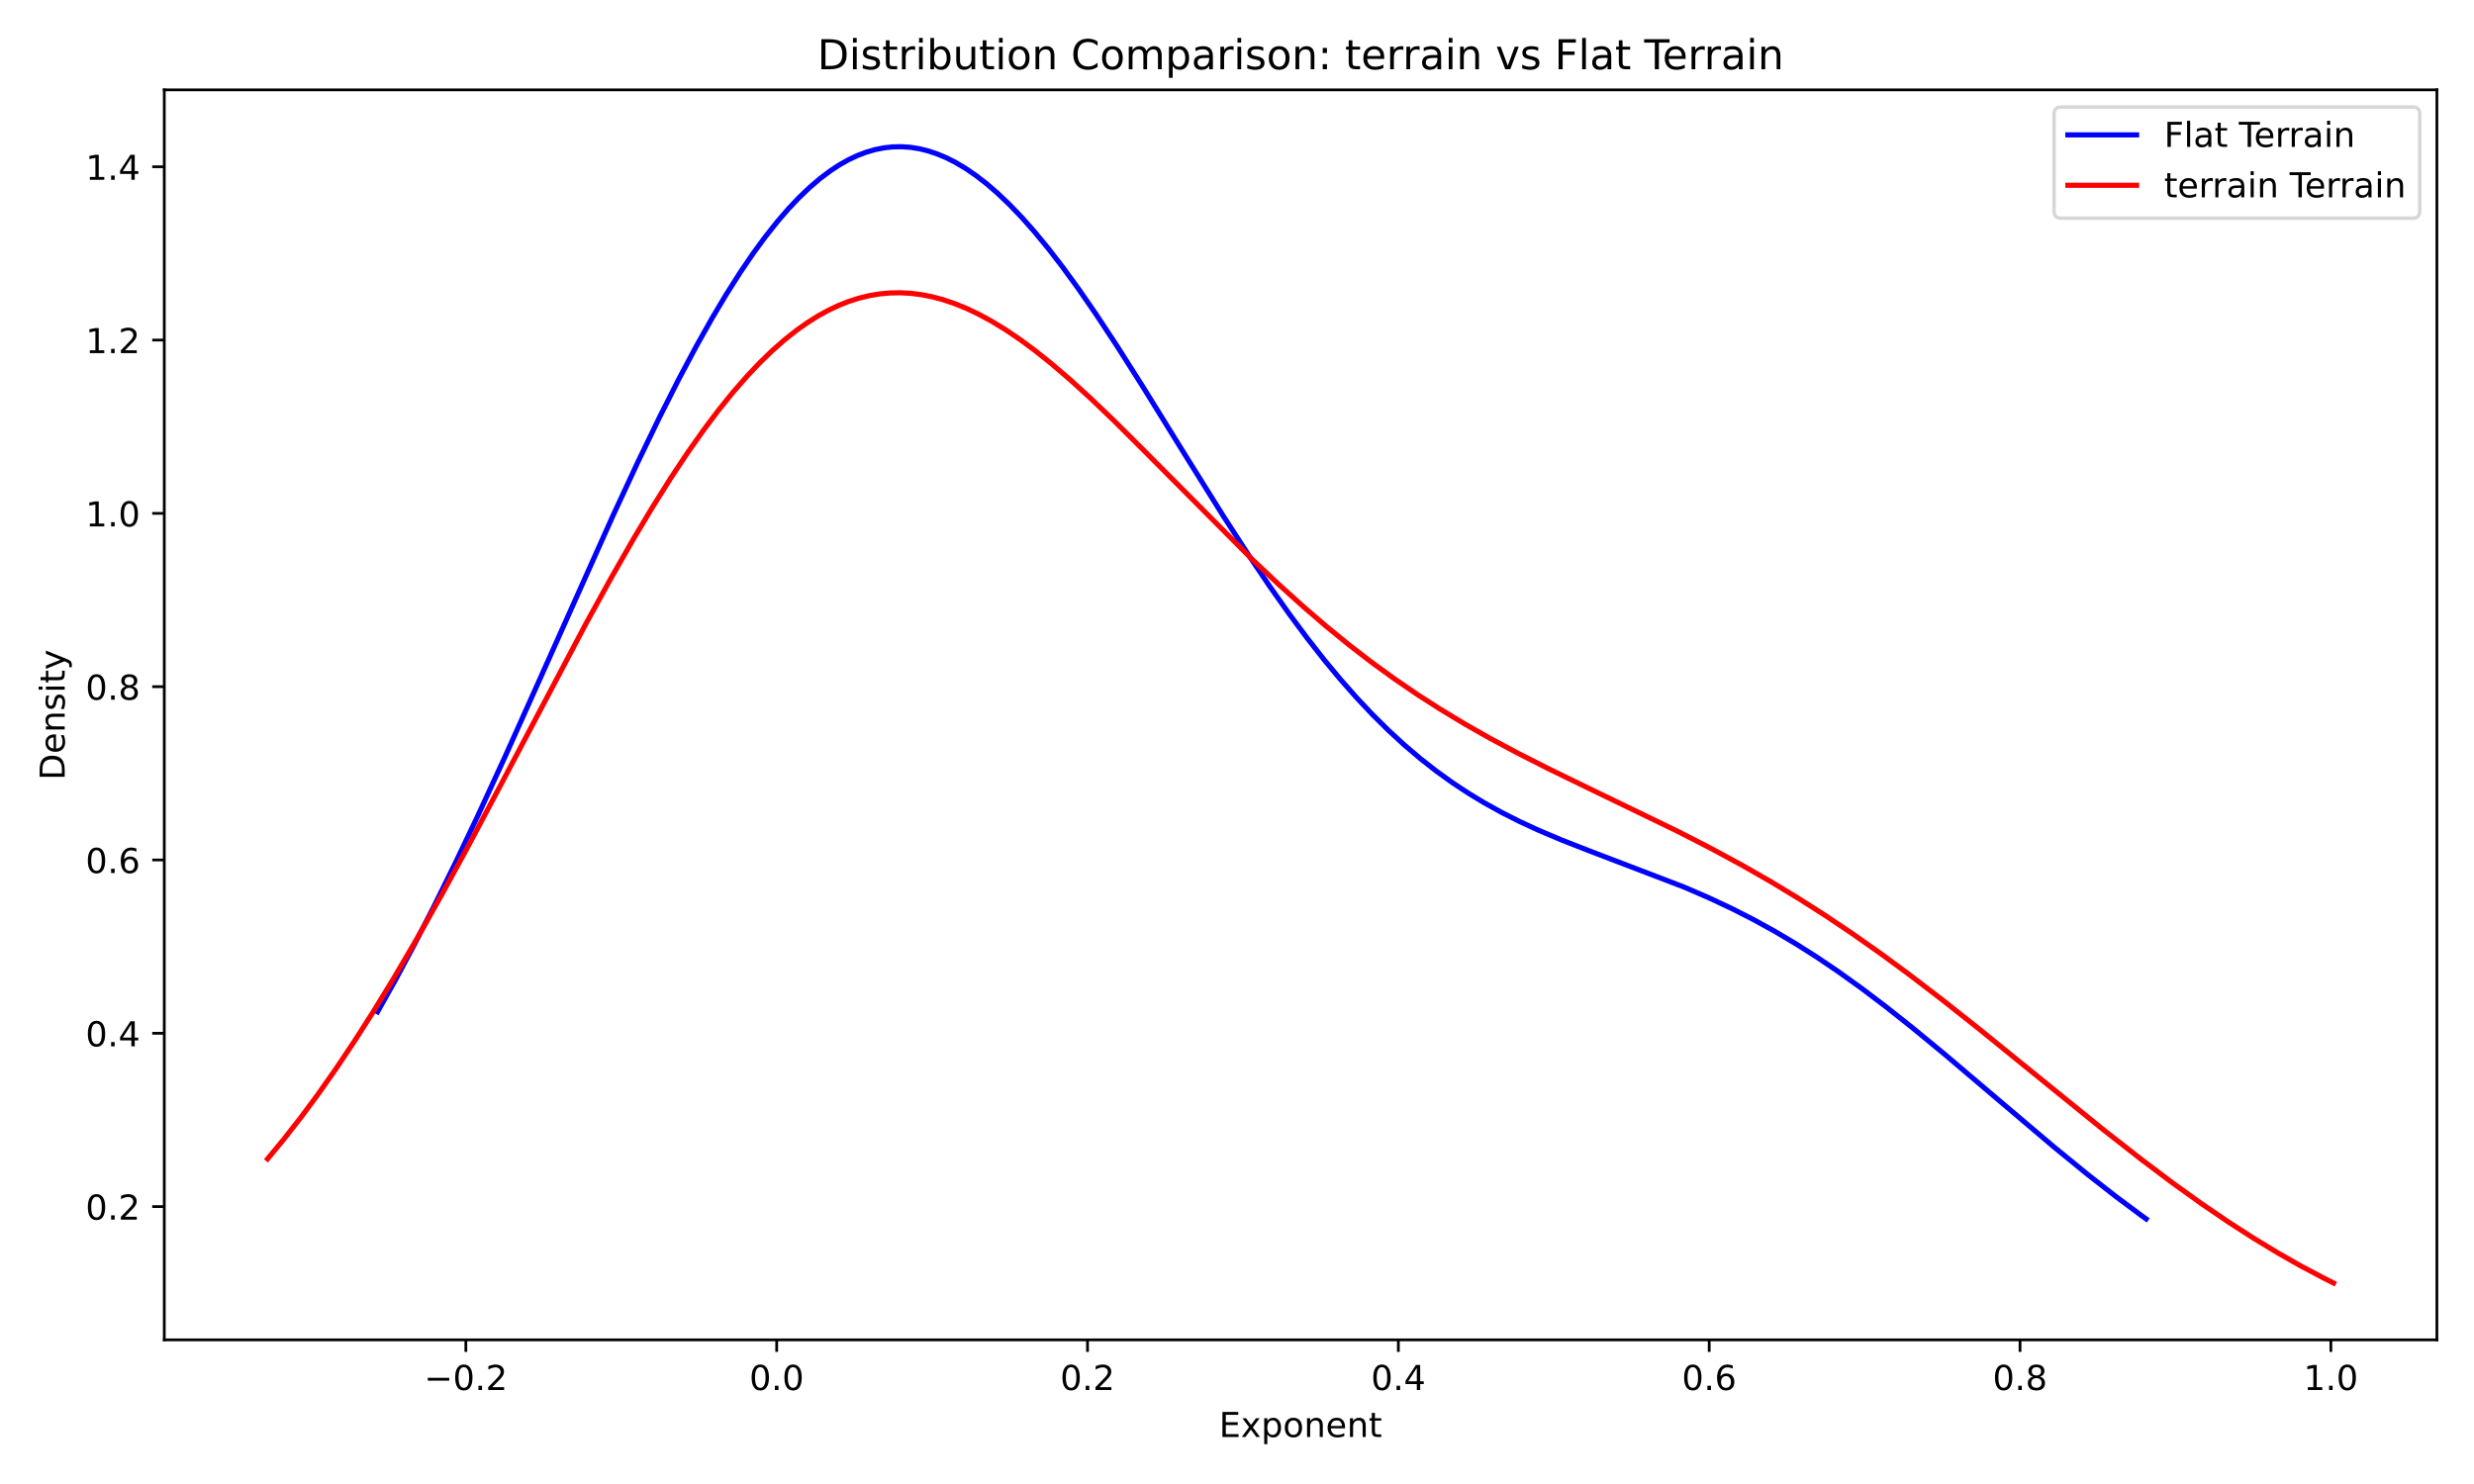
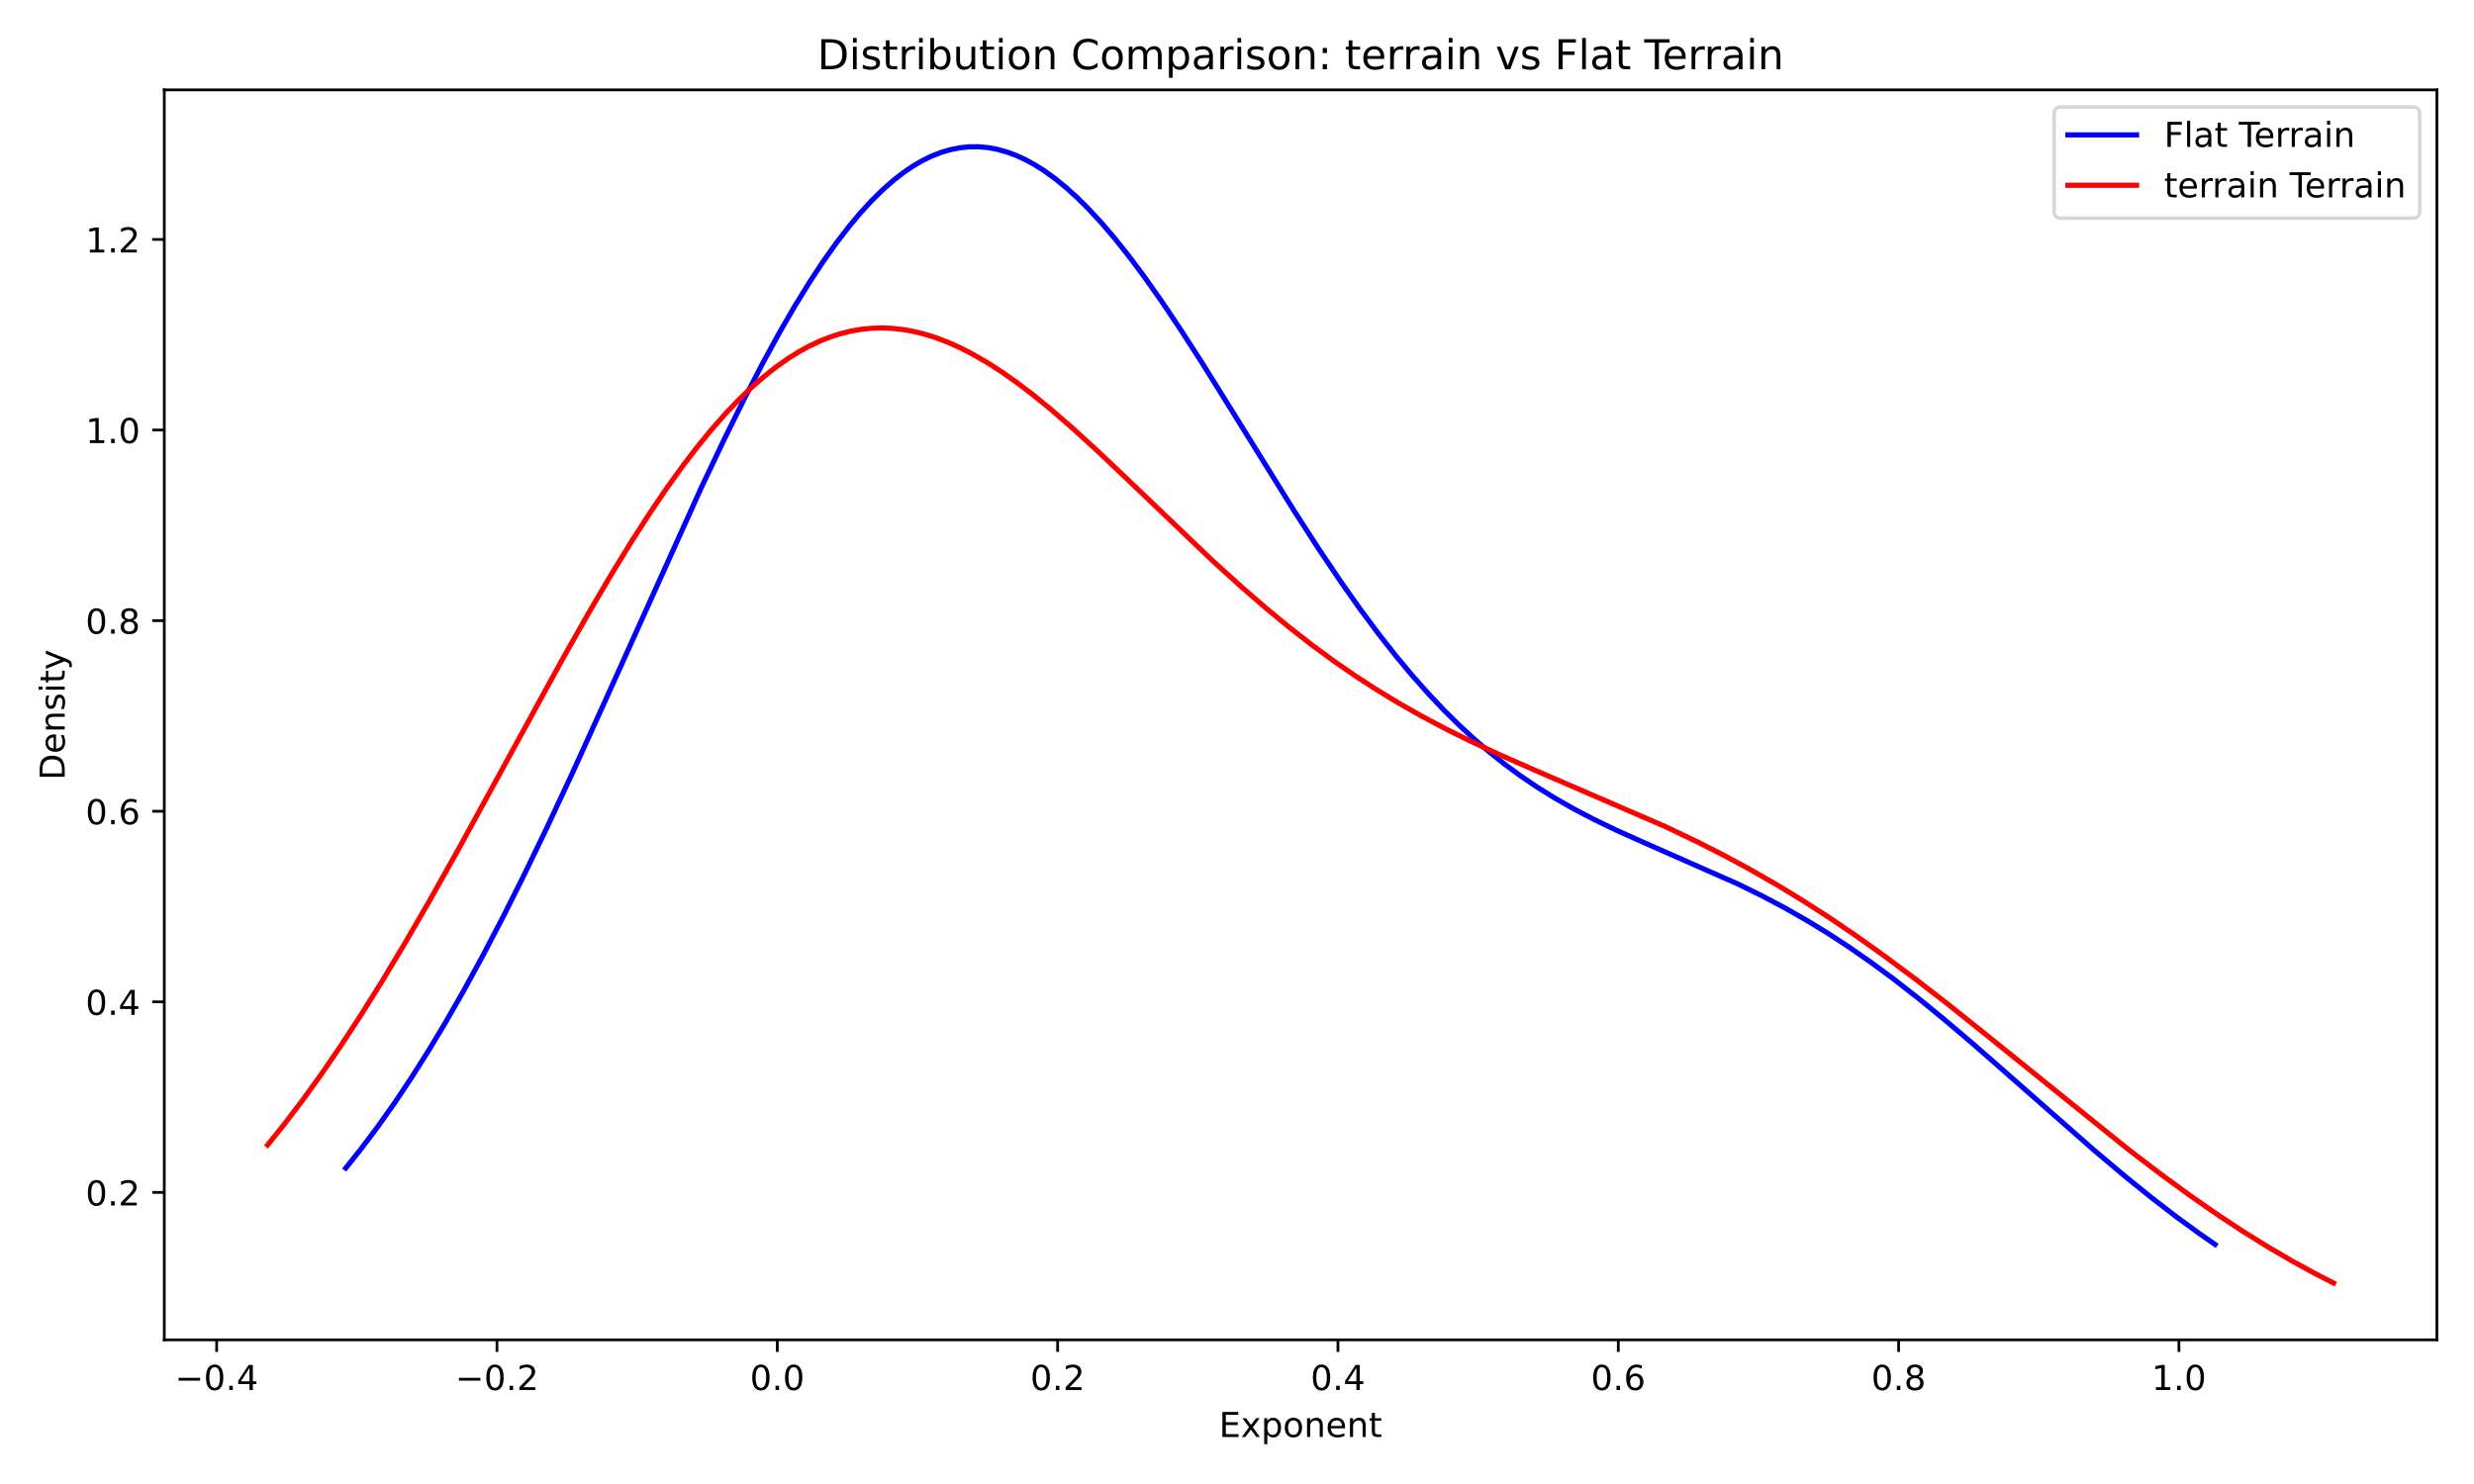
<svg xmlns="http://www.w3.org/2000/svg" xmlns:xlink="http://www.w3.org/1999/xlink" width="720pt" height="432pt" viewBox="0 0 720 432" version="1.1">
  <defs>
    <style type="text/css">*{stroke-linejoin: round; stroke-linecap: butt}</style>
  </defs>
  <g id="figure_1">
    <g id="patch_1">
      <path d="M 0 432  L 720 432  L 720 0  L 0 0  z " style="fill: #ffffff" />
    </g>
    <g id="axes_1">
      <g id="patch_2">
        <path d="M 47.81 390.04  L 709.2 390.04  L 709.2 26.16  L 47.81 26.16  z " style="fill: #ffffff" />
      </g>
      <g id="matplotlib.axis_1">
        <g id="xtick_1">
          <g id="line2d_1">
            <defs>
-               <path id="m64513b0ec5" d="M 0 0  L 0 3.5  " style="stroke: #000000; stroke-width: 0.8" />
+               <path id="m0083221ec8" d="M 0 0  L 0 3.5  " style="stroke: #000000; stroke-width: 0.8" />
            </defs>
            <g>
-               <use xlink:href="#m64513b0ec5" x="135.574" y="390.04" style="stroke: #000000; stroke-width: 0.8" />
+               <use xlink:href="#m0083221ec8" x="63.052" y="390.04" style="stroke: #000000; stroke-width: 0.8" />
            </g>
          </g>
          <g id="text_1">
-             <g transform="translate(123.4325 404.6384) scale(0.1 -0.1)">
+             <g transform="translate(50.91066 404.6384) scale(0.1 -0.1)">
              <defs>
                <path id="DejaVuSans-2212" d="M 678 2272  L 4684 2272  L 4684 1741  L 678 1741  L 678 2272  z " transform="scale(0.015625)" />
                <path id="DejaVuSans-30" d="M 2034 4250  Q 1547 4250 1301 3770  Q 1056 3291 1056 2328  Q 1056 1369 1301 889  Q 1547 409 2034 409  Q 2525 409 2770 889  Q 3016 1369 3016 2328  Q 3016 3291 2770 3770  Q 2525 4250 2034 4250  z M 2034 4750  Q 2819 4750 3233 4129  Q 3647 3509 3647 2328  Q 3647 1150 3233 529  Q 2819 -91 2034 -91  Q 1250 -91 836 529  Q 422 1150 422 2328  Q 422 3509 836 4129  Q 1250 4750 2034 4750  z " transform="scale(0.015625)" />
                <path id="DejaVuSans-2e" d="M 684 794  L 1344 794  L 1344 0  L 684 0  L 684 794  z " transform="scale(0.015625)" />
+                 <path id="DejaVuSans-34" d="M 2419 4116  L 825 1625  L 2419 1625  L 2419 4116  z M 2253 4666  L 3047 4666  L 3047 1625  L 3713 1625  L 3713 1100  L 3047 1100  L 3047 0  L 2419 0  L 2419 1100  L 313 1100  L 313 1709  L 2253 4666  z " transform="scale(0.015625)" />
+               </defs>
+               <use xlink:href="#DejaVuSans-2212" />
+               <use xlink:href="#DejaVuSans-30" x="83.789" />
+               <use xlink:href="#DejaVuSans-2e" x="147.412" />
+               <use xlink:href="#DejaVuSans-34" x="179.199" />
+             </g>
+           </g>
+         </g>
+         <g id="xtick_2">
+           <g id="line2d_2">
+             <g>
+               <use xlink:href="#m0083221ec8" x="144.634" y="390.04" style="stroke: #000000; stroke-width: 0.8" />
+             </g>
+           </g>
+           <g id="text_2">
+             <g transform="translate(132.4929 404.6384) scale(0.1 -0.1)">
+               <defs>
                <path id="DejaVuSans-32" d="M 1228 531  L 3431 531  L 3431 0  L 469 0  L 469 531  Q 828 903 1448 1529  Q 2069 2156 2228 2338  Q 2531 2678 2651 2914  Q 2772 3150 2772 3378  Q 2772 3750 2511 3984  Q 2250 4219 1831 4219  Q 1534 4219 1204 4116  Q 875 4013 500 3803  L 500 4441  Q 881 4594 1212 4672  Q 1544 4750 1819 4750  Q 2544 4750 2975 4387  Q 3406 4025 3406 3419  Q 3406 3131 3298 2873  Q 3191 2616 2906 2266  Q 2828 2175 2409 1742  Q 1991 1309 1228 531  z " transform="scale(0.015625)" />
              </defs>
              <use xlink:href="#DejaVuSans-2212" />
              <use xlink:href="#DejaVuSans-30" x="83.789" />
              <use xlink:href="#DejaVuSans-2e" x="147.412" />
              <use xlink:href="#DejaVuSans-32" x="179.199" />
            </g>
          </g>
        </g>
-         <g id="xtick_2">
-           <g id="line2d_2">
-             <g>
-               <use xlink:href="#m64513b0ec5" x="226.036" y="390.04" style="stroke: #000000; stroke-width: 0.8" />
-             </g>
-           </g>
-           <g id="text_2">
-             <g transform="translate(218.0845 404.6384) scale(0.1 -0.1)">
-               <use xlink:href="#DejaVuSans-30" />
-               <use xlink:href="#DejaVuSans-2e" x="63.623" />
-               <use xlink:href="#DejaVuSans-30" x="95.41" />
-             </g>
-           </g>
-         </g>
        <g id="xtick_3">
          <g id="line2d_3">
            <g>
-               <use xlink:href="#m64513b0ec5" x="316.498" y="390.04" style="stroke: #000000; stroke-width: 0.8" />
+               <use xlink:href="#m0083221ec8" x="226.217" y="390.04" style="stroke: #000000; stroke-width: 0.8" />
            </g>
          </g>
          <g id="text_3">
-             <g transform="translate(308.5467 404.6384) scale(0.1 -0.1)">
-               <use xlink:href="#DejaVuSans-30" />
-               <use xlink:href="#DejaVuSans-2e" x="63.623" />
-               <use xlink:href="#DejaVuSans-32" x="95.41" />
+             <g transform="translate(218.2649 404.6384) scale(0.1 -0.1)">
+               <use xlink:href="#DejaVuSans-30" />
+               <use xlink:href="#DejaVuSans-2e" x="63.623" />
+               <use xlink:href="#DejaVuSans-30" x="95.41" />
            </g>
          </g>
        </g>
        <g id="xtick_4">
          <g id="line2d_4">
            <g>
-               <use xlink:href="#m64513b0ec5" x="406.96" y="390.04" style="stroke: #000000; stroke-width: 0.8" />
+               <use xlink:href="#m0083221ec8" x="307.799" y="390.04" style="stroke: #000000; stroke-width: 0.8" />
            </g>
          </g>
          <g id="text_4">
-             <g transform="translate(399.0089 404.6384) scale(0.1 -0.1)">
-               <defs>
-                 <path id="DejaVuSans-34" d="M 2419 4116  L 825 1625  L 2419 1625  L 2419 4116  z M 2253 4666  L 3047 4666  L 3047 1625  L 3713 1625  L 3713 1100  L 3047 1100  L 3047 0  L 2419 0  L 2419 1100  L 313 1100  L 313 1709  L 2253 4666  z " transform="scale(0.015625)" />
-               </defs>
-               <use xlink:href="#DejaVuSans-30" />
-               <use xlink:href="#DejaVuSans-2e" x="63.623" />
-               <use xlink:href="#DejaVuSans-34" x="95.41" />
+             <g transform="translate(299.8472 404.6384) scale(0.1 -0.1)">
+               <use xlink:href="#DejaVuSans-30" />
+               <use xlink:href="#DejaVuSans-2e" x="63.623" />
+               <use xlink:href="#DejaVuSans-32" x="95.41" />
            </g>
          </g>
        </g>
        <g id="xtick_5">
          <g id="line2d_5">
            <g>
-               <use xlink:href="#m64513b0ec5" x="497.423" y="390.04" style="stroke: #000000; stroke-width: 0.8" />
+               <use xlink:href="#m0083221ec8" x="389.381" y="390.04" style="stroke: #000000; stroke-width: 0.8" />
            </g>
          </g>
          <g id="text_5">
-             <g transform="translate(489.471 404.6384) scale(0.1 -0.1)">
+             <g transform="translate(381.4294 404.6384) scale(0.1 -0.1)">
+               <use xlink:href="#DejaVuSans-30" />
+               <use xlink:href="#DejaVuSans-2e" x="63.623" />
+               <use xlink:href="#DejaVuSans-34" x="95.41" />
+             </g>
+           </g>
+         </g>
+         <g id="xtick_6">
+           <g id="line2d_6">
+             <g>
+               <use xlink:href="#m0083221ec8" x="470.963" y="390.04" style="stroke: #000000; stroke-width: 0.8" />
+             </g>
+           </g>
+           <g id="text_6">
+             <g transform="translate(463.0116 404.6384) scale(0.1 -0.1)">
              <defs>
                <path id="DejaVuSans-36" d="M 2113 2584  Q 1688 2584 1439 2293  Q 1191 2003 1191 1497  Q 1191 994 1439 701  Q 1688 409 2113 409  Q 2538 409 2786 701  Q 3034 994 3034 1497  Q 3034 2003 2786 2293  Q 2538 2584 2113 2584  z M 3366 4563  L 3366 3988  Q 3128 4100 2886 4159  Q 2644 4219 2406 4219  Q 1781 4219 1451 3797  Q 1122 3375 1075 2522  Q 1259 2794 1537 2939  Q 1816 3084 2150 3084  Q 2853 3084 3261 2657  Q 3669 2231 3669 1497  Q 3669 778 3244 343  Q 2819 -91 2113 -91  Q 1303 -91 875 529  Q 447 1150 447 2328  Q 447 3434 972 4092  Q 1497 4750 2381 4750  Q 2619 4750 2861 4703  Q 3103 4656 3366 4563  z " transform="scale(0.015625)" />
              </defs>
              <use xlink:href="#DejaVuSans-30" />
              <use xlink:href="#DejaVuSans-2e" x="63.623" />
              <use xlink:href="#DejaVuSans-36" x="95.41" />
            </g>
          </g>
        </g>
-         <g id="xtick_6">
-           <g id="line2d_6">
-             <g>
-               <use xlink:href="#m64513b0ec5" x="587.885" y="390.04" style="stroke: #000000; stroke-width: 0.8" />
-             </g>
-           </g>
-           <g id="text_6">
-             <g transform="translate(579.9332 404.6384) scale(0.1 -0.1)">
+         <g id="xtick_7">
+           <g id="line2d_7">
+             <g>
+               <use xlink:href="#m0083221ec8" x="552.545" y="390.04" style="stroke: #000000; stroke-width: 0.8" />
+             </g>
+           </g>
+           <g id="text_7">
+             <g transform="translate(544.5938 404.6384) scale(0.1 -0.1)">
              <defs>
                <path id="DejaVuSans-38" d="M 2034 2216  Q 1584 2216 1326 1975  Q 1069 1734 1069 1313  Q 1069 891 1326 650  Q 1584 409 2034 409  Q 2484 409 2743 651  Q 3003 894 3003 1313  Q 3003 1734 2745 1975  Q 2488 2216 2034 2216  z M 1403 2484  Q 997 2584 770 2862  Q 544 3141 544 3541  Q 544 4100 942 4425  Q 1341 4750 2034 4750  Q 2731 4750 3128 4425  Q 3525 4100 3525 3541  Q 3525 3141 3298 2862  Q 3072 2584 2669 2484  Q 3125 2378 3379 2068  Q 3634 1759 3634 1313  Q 3634 634 3220 271  Q 2806 -91 2034 -91  Q 1263 -91 848 271  Q 434 634 434 1313  Q 434 1759 690 2068  Q 947 2378 1403 2484  z M 1172 3481  Q 1172 3119 1398 2916  Q 1625 2713 2034 2713  Q 2441 2713 2670 2916  Q 2900 3119 2900 3481  Q 2900 3844 2670 4047  Q 2441 4250 2034 4250  Q 1625 4250 1398 4047  Q 1172 3844 1172 3481  z " transform="scale(0.015625)" />
              </defs>
              <use xlink:href="#DejaVuSans-30" />
              <use xlink:href="#DejaVuSans-2e" x="63.623" />
              <use xlink:href="#DejaVuSans-38" x="95.41" />
            </g>
          </g>
        </g>
-         <g id="xtick_7">
-           <g id="line2d_7">
-             <g>
-               <use xlink:href="#m64513b0ec5" x="678.347" y="390.04" style="stroke: #000000; stroke-width: 0.8" />
-             </g>
-           </g>
-           <g id="text_7">
-             <g transform="translate(670.3954 404.6384) scale(0.1 -0.1)">
+         <g id="xtick_8">
+           <g id="line2d_8">
+             <g>
+               <use xlink:href="#m0083221ec8" x="634.128" y="390.04" style="stroke: #000000; stroke-width: 0.8" />
+             </g>
+           </g>
+           <g id="text_8">
+             <g transform="translate(626.1761 404.6384) scale(0.1 -0.1)">
              <defs>
                <path id="DejaVuSans-31" d="M 794 531  L 1825 531  L 1825 4091  L 703 3866  L 703 4441  L 1819 4666  L 2450 4666  L 2450 531  L 3481 531  L 3481 0  L 794 0  L 794 531  z " transform="scale(0.015625)" />
              </defs>
              <use xlink:href="#DejaVuSans-31" />
              <use xlink:href="#DejaVuSans-2e" x="63.623" />
              <use xlink:href="#DejaVuSans-30" x="95.41" />
            </g>
          </g>
        </g>
-         <g id="text_8">
+         <g id="text_9">
          <g transform="translate(354.7784 418.3166) scale(0.1 -0.1)">
            <defs>
              <path id="DejaVuSans-45" d="M 628 4666  L 3578 4666  L 3578 4134  L 1259 4134  L 1259 2753  L 3481 2753  L 3481 2222  L 1259 2222  L 1259 531  L 3634 531  L 3634 0  L 628 0  L 628 4666  z " transform="scale(0.015625)" />
              <path id="DejaVuSans-78" d="M 3513 3500  L 2247 1797  L 3578 0  L 2900 0  L 1881 1375  L 863 0  L 184 0  L 1544 1831  L 300 3500  L 978 3500  L 1906 2253  L 2834 3500  L 3513 3500  z " transform="scale(0.015625)" />
              <path id="DejaVuSans-70" d="M 1159 525  L 1159 -1331  L 581 -1331  L 581 3500  L 1159 3500  L 1159 2969  Q 1341 3281 1617 3432  Q 1894 3584 2278 3584  Q 2916 3584 3314 3078  Q 3713 2572 3713 1747  Q 3713 922 3314 415  Q 2916 -91 2278 -91  Q 1894 -91 1617 61  Q 1341 213 1159 525  z M 3116 1747  Q 3116 2381 2855 2742  Q 2594 3103 2138 3103  Q 1681 3103 1420 2742  Q 1159 2381 1159 1747  Q 1159 1113 1420 752  Q 1681 391 2138 391  Q 2594 391 2855 752  Q 3116 1113 3116 1747  z " transform="scale(0.015625)" />
              <path id="DejaVuSans-6f" d="M 1959 3097  Q 1497 3097 1228 2736  Q 959 2375 959 1747  Q 959 1119 1226 758  Q 1494 397 1959 397  Q 2419 397 2687 759  Q 2956 1122 2956 1747  Q 2956 2369 2687 2733  Q 2419 3097 1959 3097  z M 1959 3584  Q 2709 3584 3137 3096  Q 3566 2609 3566 1747  Q 3566 888 3137 398  Q 2709 -91 1959 -91  Q 1206 -91 779 398  Q 353 888 353 1747  Q 353 2609 779 3096  Q 1206 3584 1959 3584  z " transform="scale(0.015625)" />
              <path id="DejaVuSans-6e" d="M 3513 2113  L 3513 0  L 2938 0  L 2938 2094  Q 2938 2591 2744 2837  Q 2550 3084 2163 3084  Q 1697 3084 1428 2787  Q 1159 2491 1159 1978  L 1159 0  L 581 0  L 581 3500  L 1159 3500  L 1159 2956  Q 1366 3272 1645 3428  Q 1925 3584 2291 3584  Q 2894 3584 3203 3211  Q 3513 2838 3513 2113  z " transform="scale(0.015625)" />
              <path id="DejaVuSans-65" d="M 3597 1894  L 3597 1613  L 953 1613  Q 991 1019 1311 708  Q 1631 397 2203 397  Q 2534 397 2845 478  Q 3156 559 3463 722  L 3463 178  Q 3153 47 2828 -22  Q 2503 -91 2169 -91  Q 1331 -91 842 396  Q 353 884 353 1716  Q 353 2575 817 3079  Q 1281 3584 2069 3584  Q 2775 3584 3186 3129  Q 3597 2675 3597 1894  z M 3022 2063  Q 3016 2534 2758 2815  Q 2500 3097 2075 3097  Q 1594 3097 1305 2825  Q 1016 2553 972 2059  L 3022 2063  z " transform="scale(0.015625)" />
              <path id="DejaVuSans-74" d="M 1172 4494  L 1172 3500  L 2356 3500  L 2356 3053  L 1172 3053  L 1172 1153  Q 1172 725 1289 603  Q 1406 481 1766 481  L 2356 481  L 2356 0  L 1766 0  Q 1100 0 847 248  Q 594 497 594 1153  L 594 3053  L 172 3053  L 172 3500  L 594 3500  L 594 4494  L 1172 4494  z " transform="scale(0.015625)" />
            </defs>
            <use xlink:href="#DejaVuSans-45" />
            <use xlink:href="#DejaVuSans-78" x="63.184" />
            <use xlink:href="#DejaVuSans-70" x="122.363" />
            <use xlink:href="#DejaVuSans-6f" x="185.84" />
            <use xlink:href="#DejaVuSans-6e" x="247.021" />
            <use xlink:href="#DejaVuSans-65" x="310.4" />
            <use xlink:href="#DejaVuSans-6e" x="371.924" />
            <use xlink:href="#DejaVuSans-74" x="435.303" />
          </g>
        </g>
      </g>
      <g id="matplotlib.axis_2">
        <g id="ytick_1">
-           <g id="line2d_8">
+           <g id="line2d_9">
            <defs>
-               <path id="m12f75e57bf" d="M 0 0  L -3.5 0  " style="stroke: #000000; stroke-width: 0.8" />
+               <path id="m9712a3c4c3" d="M 0 0  L -3.5 0  " style="stroke: #000000; stroke-width: 0.8" />
            </defs>
            <g>
-               <use xlink:href="#m12f75e57bf" x="47.81" y="351.238" style="stroke: #000000; stroke-width: 0.8" />
-             </g>
-           </g>
-           <g id="text_9">
-             <g transform="translate(24.90687 355.0375) scale(0.1 -0.1)">
+               <use xlink:href="#m9712a3c4c3" x="47.81" y="347.121" style="stroke: #000000; stroke-width: 0.8" />
+             </g>
+           </g>
+           <g id="text_10">
+             <g transform="translate(24.90687 350.9201) scale(0.1 -0.1)">
              <use xlink:href="#DejaVuSans-30" />
              <use xlink:href="#DejaVuSans-2e" x="63.623" />
              <use xlink:href="#DejaVuSans-32" x="95.41" />
            </g>
          </g>
        </g>
        <g id="ytick_2">
-           <g id="line2d_9">
-             <g>
-               <use xlink:href="#m12f75e57bf" x="47.81" y="300.79" style="stroke: #000000; stroke-width: 0.8" />
-             </g>
-           </g>
-           <g id="text_10">
-             <g transform="translate(24.90687 304.5887) scale(0.1 -0.1)">
+           <g id="line2d_10">
+             <g>
+               <use xlink:href="#m9712a3c4c3" x="47.81" y="291.638" style="stroke: #000000; stroke-width: 0.8" />
+             </g>
+           </g>
+           <g id="text_11">
+             <g transform="translate(24.90687 295.4368) scale(0.1 -0.1)">
              <use xlink:href="#DejaVuSans-30" />
              <use xlink:href="#DejaVuSans-2e" x="63.623" />
              <use xlink:href="#DejaVuSans-34" x="95.41" />
            </g>
          </g>
        </g>
        <g id="ytick_3">
-           <g id="line2d_10">
-             <g>
-               <use xlink:href="#m12f75e57bf" x="47.81" y="250.341" style="stroke: #000000; stroke-width: 0.8" />
-             </g>
-           </g>
-           <g id="text_11">
-             <g transform="translate(24.90687 254.1399) scale(0.1 -0.1)">
+           <g id="line2d_11">
+             <g>
+               <use xlink:href="#m9712a3c4c3" x="47.81" y="236.154" style="stroke: #000000; stroke-width: 0.8" />
+             </g>
+           </g>
+           <g id="text_12">
+             <g transform="translate(24.90687 239.9534) scale(0.1 -0.1)">
              <use xlink:href="#DejaVuSans-30" />
              <use xlink:href="#DejaVuSans-2e" x="63.623" />
              <use xlink:href="#DejaVuSans-36" x="95.41" />
            </g>
          </g>
        </g>
        <g id="ytick_4">
-           <g id="line2d_11">
-             <g>
-               <use xlink:href="#m12f75e57bf" x="47.81" y="199.892" style="stroke: #000000; stroke-width: 0.8" />
-             </g>
-           </g>
-           <g id="text_12">
-             <g transform="translate(24.90687 203.6912) scale(0.1 -0.1)">
+           <g id="line2d_12">
+             <g>
+               <use xlink:href="#m9712a3c4c3" x="47.81" y="180.671" style="stroke: #000000; stroke-width: 0.8" />
+             </g>
+           </g>
+           <g id="text_13">
+             <g transform="translate(24.90687 184.4701) scale(0.1 -0.1)">
              <use xlink:href="#DejaVuSans-30" />
              <use xlink:href="#DejaVuSans-2e" x="63.623" />
              <use xlink:href="#DejaVuSans-38" x="95.41" />
            </g>
          </g>
        </g>
        <g id="ytick_5">
-           <g id="line2d_12">
-             <g>
-               <use xlink:href="#m12f75e57bf" x="47.81" y="149.443" style="stroke: #000000; stroke-width: 0.8" />
-             </g>
-           </g>
-           <g id="text_13">
-             <g transform="translate(24.90687 153.2424) scale(0.1 -0.1)">
+           <g id="line2d_13">
+             <g>
+               <use xlink:href="#m9712a3c4c3" x="47.81" y="125.188" style="stroke: #000000; stroke-width: 0.8" />
+             </g>
+           </g>
+           <g id="text_14">
+             <g transform="translate(24.90687 128.9868) scale(0.1 -0.1)">
              <use xlink:href="#DejaVuSans-31" />
              <use xlink:href="#DejaVuSans-2e" x="63.623" />
              <use xlink:href="#DejaVuSans-30" x="95.41" />
            </g>
          </g>
        </g>
        <g id="ytick_6">
-           <g id="line2d_13">
-             <g>
-               <use xlink:href="#m12f75e57bf" x="47.81" y="98.994" style="stroke: #000000; stroke-width: 0.8" />
-             </g>
-           </g>
-           <g id="text_14">
-             <g transform="translate(24.90687 102.7936) scale(0.1 -0.1)">
+           <g id="line2d_14">
+             <g>
+               <use xlink:href="#m9712a3c4c3" x="47.81" y="69.704" style="stroke: #000000; stroke-width: 0.8" />
+             </g>
+           </g>
+           <g id="text_15">
+             <g transform="translate(24.90687 73.50344) scale(0.1 -0.1)">
              <use xlink:href="#DejaVuSans-31" />
              <use xlink:href="#DejaVuSans-2e" x="63.623" />
              <use xlink:href="#DejaVuSans-32" x="95.41" />
-             </g>
-           </g>
-         </g>
-         <g id="ytick_7">
-           <g id="line2d_14">
-             <g>
-               <use xlink:href="#m12f75e57bf" x="47.81" y="48.546" style="stroke: #000000; stroke-width: 0.8" />
-             </g>
-           </g>
-           <g id="text_15">
-             <g transform="translate(24.90687 52.34484) scale(0.1 -0.1)">
-               <use xlink:href="#DejaVuSans-31" />
-               <use xlink:href="#DejaVuSans-2e" x="63.623" />
-               <use xlink:href="#DejaVuSans-34" x="95.41" />
            </g>
          </g>
        </g>
        <g id="text_16">
          <g transform="translate(18.82719 227.1086) rotate(-90) scale(0.1 -0.1)">
            <defs>
              <path id="DejaVuSans-44" d="M 1259 4147  L 1259 519  L 2022 519  Q 2988 519 3436 956  Q 3884 1394 3884 2338  Q 3884 3275 3436 3711  Q 2988 4147 2022 4147  L 1259 4147  z M 628 4666  L 1925 4666  Q 3281 4666 3915 4102  Q 4550 3538 4550 2338  Q 4550 1131 3912 565  Q 3275 0 1925 0  L 628 0  L 628 4666  z " transform="scale(0.015625)" />
              <path id="DejaVuSans-73" d="M 2834 3397  L 2834 2853  Q 2591 2978 2328 3040  Q 2066 3103 1784 3103  Q 1356 3103 1142 2972  Q 928 2841 928 2578  Q 928 2378 1081 2264  Q 1234 2150 1697 2047  L 1894 2003  Q 2506 1872 2764 1633  Q 3022 1394 3022 966  Q 3022 478 2636 193  Q 2250 -91 1575 -91  Q 1294 -91 989 -36  Q 684 19 347 128  L 347 722  Q 666 556 975 473  Q 1284 391 1588 391  Q 1994 391 2212 530  Q 2431 669 2431 922  Q 2431 1156 2273 1281  Q 2116 1406 1581 1522  L 1381 1569  Q 847 1681 609 1914  Q 372 2147 372 2553  Q 372 3047 722 3315  Q 1072 3584 1716 3584  Q 2034 3584 2315 3537  Q 2597 3491 2834 3397  z " transform="scale(0.015625)" />
              <path id="DejaVuSans-69" d="M 603 3500  L 1178 3500  L 1178 0  L 603 0  L 603 3500  z M 603 4863  L 1178 4863  L 1178 4134  L 603 4134  L 603 4863  z " transform="scale(0.015625)" />
              <path id="DejaVuSans-79" d="M 2059 -325  Q 1816 -950 1584 -1140  Q 1353 -1331 966 -1331  L 506 -1331  L 506 -850  L 844 -850  Q 1081 -850 1212 -737  Q 1344 -625 1503 -206  L 1606 56  L 191 3500  L 800 3500  L 1894 763  L 2988 3500  L 3597 3500  L 2059 -325  z " transform="scale(0.015625)" />
            </defs>
            <use xlink:href="#DejaVuSans-44" />
            <use xlink:href="#DejaVuSans-65" x="77.002" />
            <use xlink:href="#DejaVuSans-6e" x="138.525" />
            <use xlink:href="#DejaVuSans-73" x="201.904" />
            <use xlink:href="#DejaVuSans-69" x="254.004" />
            <use xlink:href="#DejaVuSans-74" x="281.787" />
            <use xlink:href="#DejaVuSans-79" x="320.996" />
          </g>
        </g>
      </g>
      <g id="line2d_15">
-         <path d="M 109.878 294.54  L 115.03 285.351  L 120.697 274.765  L 126.365 263.711  L 132.547 251.165  L 139.245 237.073  L 146.974 220.288  L 157.278 197.321  L 178.402 150.077  L 185.615 134.552  L 191.798 121.742  L 197.465 110.518  L 202.618 100.826  L 207.255 92.579  L 211.377 85.668  L 215.498 79.183  L 219.105 73.884  L 222.711 68.953  L 226.318 64.408  L 229.409 60.831  L 232.501 57.559  L 235.592 54.598  L 238.683 51.955  L 241.775 49.637  L 244.351 47.957  L 246.927 46.507  L 249.503 45.29  L 252.079 44.306  L 254.655 43.557  L 257.231 43.041  L 259.808 42.759  L 262.384 42.708  L 264.96 42.889  L 267.536 43.297  L 270.112 43.931  L 272.688 44.788  L 275.264 45.862  L 277.84 47.15  L 280.932 48.971  L 284.023 51.084  L 287.114 53.478  L 290.206 56.143  L 293.812 59.576  L 297.419 63.341  L 301.025 67.415  L 305.147 72.421  L 309.269 77.765  L 313.906 84.136  L 319.058 91.596  L 325.241 100.974  L 332.454 112.338  L 345.335 133.137  L 356.154 150.434  L 363.367 161.569  L 369.55 170.731  L 375.218 178.752  L 380.37 185.688  L 385.522 192.257  L 390.159 197.836  L 394.796 203.091  L 399.433 208.014  L 404.07 212.606  L 408.707 216.87  L 413.344 220.814  L 417.981 224.449  L 422.618 227.789  L 427.255 230.854  L 431.892 233.665  L 437.044 236.518  L 442.197 239.12  L 447.864 241.739  L 454.562 244.572  L 462.806 247.793  L 490.112 258.235  L 497.325 261.353  L 504.023 264.497  L 510.206 267.644  L 516.389 271.043  L 522.571 274.704  L 528.754 278.628  L 534.937 282.807  L 541.635 287.606  L 548.848 293.06  L 556.576 299.184  L 565.85 306.827  L 579.246 318.197  L 597.794 333.919  L 607.583 341.909  L 615.827 348.349  L 623.04 353.717  L 624.586 354.831  L 624.586 354.831  " clip-path="url(#p7d5b5e3c6f)" style="fill: none; stroke: #0000ff; stroke-width: 1.5; stroke-linecap: square" />
+         <path d="M 100.618 340.023  L 104.974 334.575  L 109.876 328.062  L 114.777 321.14  L 119.678 313.808  L 124.579 306.069  L 129.481 297.928  L 134.926 288.426  L 140.372 278.46  L 146.363 266.995  L 152.353 255.043  L 158.888 241.514  L 166.512 225.189  L 175.77 204.794  L 204.089 141.963  L 210.624 128.187  L 216.614 116.066  L 222.06 105.565  L 226.961 96.606  L 231.318 89.085  L 235.674 82.019  L 239.487 76.239  L 243.299 70.86  L 247.111 65.903  L 250.378 62.004  L 253.646 58.442  L 256.913 55.225  L 260.181 52.362  L 262.904 50.253  L 265.627 48.398  L 268.35 46.802  L 271.072 45.466  L 273.795 44.392  L 276.518 43.581  L 279.241 43.032  L 281.964 42.746  L 284.687 42.721  L 287.41 42.956  L 290.133 43.447  L 292.856 44.191  L 295.579 45.184  L 298.302 46.422  L 301.025 47.898  L 303.748 49.608  L 307.015 51.957  L 310.283 54.62  L 313.55 57.582  L 316.818 60.829  L 320.63 64.955  L 324.442 69.421  L 328.798 74.903  L 333.155 80.748  L 338.056 87.699  L 343.502 95.81  L 350.037 105.957  L 359.295 120.807  L 376.722 148.863  L 383.801 159.821  L 390.336 169.521  L 395.782 177.231  L 401.228 184.556  L 406.129 190.793  L 411.031 196.676  L 415.932 202.194  L 420.289 206.788  L 424.645 211.092  L 429.002 215.11  L 433.359 218.85  L 437.715 222.323  L 442.616 225.93  L 447.518 229.242  L 452.419 232.286  L 457.865 235.391  L 463.855 238.523  L 470.39 241.673  L 478.559 245.342  L 505.788 257.343  L 512.868 260.824  L 519.403 264.28  L 525.938 268.001  L 531.928 271.662  L 537.919 275.568  L 544.454 280.107  L 550.989 284.923  L 558.068 290.429  L 565.692 296.649  L 574.406 304.052  L 586.387 314.558  L 609.259 334.679  L 618.517 342.484  L 626.141 348.642  L 633.221 354.094  L 639.756 358.867  L 644.657 362.272  L 644.657 362.272  " clip-path="url(#pad983dfee6)" style="fill: none; stroke: #0000ff; stroke-width: 1.5; stroke-linecap: square" />
      </g>
      <g id="line2d_16">
-         <path d="M 77.873 337.347  L 82.688 331.523  L 87.503 325.364  L 92.318 318.874  L 97.735 311.182  L 103.152 303.091  L 108.568 294.615  L 114.587 284.775  L 121.207 273.482  L 128.43 260.671  L 136.254 246.322  L 146.486 227.052  L 170.56 181.488  L 177.783 168.368  L 184.403 156.8  L 189.82 147.744  L 195.237 139.121  L 200.052 131.868  L 204.867 125.042  L 209.08 119.446  L 213.293 114.225  L 217.506 109.399  L 221.117 105.589  L 224.728 102.09  L 228.34 98.911  L 231.951 96.057  L 234.96 93.931  L 237.969 92.036  L 240.979 90.375  L 243.988 88.947  L 246.997 87.753  L 250.007 86.791  L 253.016 86.06  L 256.025 85.558  L 259.035 85.281  L 262.044 85.227  L 265.053 85.389  L 268.063 85.765  L 271.072 86.348  L 274.081 87.132  L 277.693 88.329  L 281.304 89.794  L 284.915 91.514  L 288.526 93.474  L 292.739 96.046  L 296.952 98.901  L 301.165 102.015  L 305.98 105.856  L 311.397 110.493  L 317.416 115.971  L 324.036 122.306  L 332.462 130.69  L 364.361 162.784  L 372.185 170.17  L 379.408 176.684  L 386.028 182.369  L 392.649 187.764  L 399.269 192.862  L 405.89 197.666  L 412.51 202.186  L 419.131 206.436  L 426.353 210.792  L 433.576 214.888  L 441.4 219.08  L 450.428 223.669  L 462.465 229.527  L 488.345 242.053  L 497.975 246.994  L 507.003 251.878  L 515.429 256.7  L 523.254 261.431  L 531.078 266.417  L 538.902 271.661  L 547.328 277.588  L 555.754 283.784  L 565.384 291.153  L 576.218 299.732  L 591.866 312.438  L 612.33 329.017  L 623.163 337.498  L 632.191 344.289  L 640.617 350.342  L 648.442 355.678  L 655.664 360.333  L 662.886 364.712  L 669.507 368.474  L 676.127 371.986  L 679.137 373.5  L 679.137 373.5  " clip-path="url(#p7d5b5e3c6f)" style="fill: none; stroke: #ff0000; stroke-width: 1.5; stroke-linecap: square" />
+         <path d="M 77.873 333.317  L 82.688 327.325  L 88.105 320.207  L 93.522 312.695  L 98.938 304.804  L 104.957 295.611  L 110.976 286.001  L 117.596 274.993  L 124.819 262.534  L 133.245 247.526  L 144.68 226.644  L 163.338 192.532  L 171.162 178.702  L 177.783 167.425  L 183.802 157.61  L 189.218 149.202  L 194.033 142.115  L 198.848 135.431  L 203.061 129.938  L 207.274 124.802  L 211.487 120.041  L 215.099 116.271  L 218.71 112.798  L 222.321 109.631  L 225.932 106.776  L 229.543 104.238  L 232.553 102.368  L 235.562 100.723  L 238.571 99.304  L 241.581 98.109  L 244.59 97.14  L 247.599 96.393  L 250.609 95.867  L 253.618 95.56  L 256.627 95.468  L 259.637 95.586  L 262.646 95.911  L 265.655 96.436  L 268.665 97.157  L 272.276 98.27  L 275.887 99.642  L 279.498 101.262  L 283.109 103.115  L 287.322 105.552  L 291.535 108.264  L 295.748 111.225  L 300.563 114.881  L 305.98 119.297  L 311.999 124.514  L 319.221 131.104  L 328.249 139.667  L 352.926 163.253  L 361.352 170.899  L 368.574 177.152  L 375.195 182.603  L 381.815 187.762  L 388.436 192.62  L 394.454 196.771  L 400.473 200.676  L 407.094 204.698  L 413.714 208.454  L 420.937 212.278  L 428.159 215.854  L 436.585 219.772  L 446.817 224.269  L 484.734 240.658  L 493.762 244.966  L 501.586 248.936  L 509.411 253.157  L 517.235 257.647  L 524.457 262.04  L 532.282 267.07  L 540.106 272.374  L 548.532 278.374  L 557.56 285.101  L 567.19 292.561  L 579.227 302.188  L 619.552 334.728  L 629.182 342.06  L 637.608 348.202  L 645.432 353.635  L 652.655 358.395  L 659.877 362.891  L 667.1 367.109  L 673.72 370.724  L 679.137 373.5  L 679.137 373.5  " clip-path="url(#pad983dfee6)" style="fill: none; stroke: #ff0000; stroke-width: 1.5; stroke-linecap: square" />
      </g>
      <g id="patch_3">
        <path d="M 47.81 390.04  L 47.81 26.16  " style="fill: none; stroke: #000000; stroke-width: 0.8; stroke-linejoin: miter; stroke-linecap: square" />
      </g>
      <g id="patch_4">
        <path d="M 709.2 390.04  L 709.2 26.16  " style="fill: none; stroke: #000000; stroke-width: 0.8; stroke-linejoin: miter; stroke-linecap: square" />
      </g>
      <g id="patch_5">
        <path d="M 47.81 390.04  L 709.2 390.04  " style="fill: none; stroke: #000000; stroke-width: 0.8; stroke-linejoin: miter; stroke-linecap: square" />
      </g>
      <g id="patch_6">
        <path d="M 47.81 26.16  L 709.2 26.16  " style="fill: none; stroke: #000000; stroke-width: 0.8; stroke-linejoin: miter; stroke-linecap: square" />
      </g>
      <g id="text_17">
        <g transform="translate(237.8697 20.16) scale(0.12 -0.12)">
          <defs>
            <path id="DejaVuSans-72" d="M 2631 2963  Q 2534 3019 2420 3045  Q 2306 3072 2169 3072  Q 1681 3072 1420 2755  Q 1159 2438 1159 1844  L 1159 0  L 581 0  L 581 3500  L 1159 3500  L 1159 2956  Q 1341 3275 1631 3429  Q 1922 3584 2338 3584  Q 2397 3584 2469 3576  Q 2541 3569 2628 3553  L 2631 2963  z " transform="scale(0.015625)" />
            <path id="DejaVuSans-62" d="M 3116 1747  Q 3116 2381 2855 2742  Q 2594 3103 2138 3103  Q 1681 3103 1420 2742  Q 1159 2381 1159 1747  Q 1159 1113 1420 752  Q 1681 391 2138 391  Q 2594 391 2855 752  Q 3116 1113 3116 1747  z M 1159 2969  Q 1341 3281 1617 3432  Q 1894 3584 2278 3584  Q 2916 3584 3314 3078  Q 3713 2572 3713 1747  Q 3713 922 3314 415  Q 2916 -91 2278 -91  Q 1894 -91 1617 61  Q 1341 213 1159 525  L 1159 0  L 581 0  L 581 4863  L 1159 4863  L 1159 2969  z " transform="scale(0.015625)" />
            <path id="DejaVuSans-75" d="M 544 1381  L 544 3500  L 1119 3500  L 1119 1403  Q 1119 906 1312 657  Q 1506 409 1894 409  Q 2359 409 2629 706  Q 2900 1003 2900 1516  L 2900 3500  L 3475 3500  L 3475 0  L 2900 0  L 2900 538  Q 2691 219 2414 64  Q 2138 -91 1772 -91  Q 1169 -91 856 284  Q 544 659 544 1381  z M 1991 3584  L 1991 3584  z " transform="scale(0.015625)" />
            <path id="DejaVuSans-20" transform="scale(0.015625)" />
            <path id="DejaVuSans-43" d="M 4122 4306  L 4122 3641  Q 3803 3938 3442 4084  Q 3081 4231 2675 4231  Q 1875 4231 1450 3742  Q 1025 3253 1025 2328  Q 1025 1406 1450 917  Q 1875 428 2675 428  Q 3081 428 3442 575  Q 3803 722 4122 1019  L 4122 359  Q 3791 134 3420 21  Q 3050 -91 2638 -91  Q 1578 -91 968 557  Q 359 1206 359 2328  Q 359 3453 968 4101  Q 1578 4750 2638 4750  Q 3056 4750 3426 4639  Q 3797 4528 4122 4306  z " transform="scale(0.015625)" />
            <path id="DejaVuSans-6d" d="M 3328 2828  Q 3544 3216 3844 3400  Q 4144 3584 4550 3584  Q 5097 3584 5394 3201  Q 5691 2819 5691 2113  L 5691 0  L 5113 0  L 5113 2094  Q 5113 2597 4934 2840  Q 4756 3084 4391 3084  Q 3944 3084 3684 2787  Q 3425 2491 3425 1978  L 3425 0  L 2847 0  L 2847 2094  Q 2847 2600 2669 2842  Q 2491 3084 2119 3084  Q 1678 3084 1418 2786  Q 1159 2488 1159 1978  L 1159 0  L 581 0  L 581 3500  L 1159 3500  L 1159 2956  Q 1356 3278 1631 3431  Q 1906 3584 2284 3584  Q 2666 3584 2933 3390  Q 3200 3197 3328 2828  z " transform="scale(0.015625)" />
            <path id="DejaVuSans-61" d="M 2194 1759  Q 1497 1759 1228 1600  Q 959 1441 959 1056  Q 959 750 1161 570  Q 1363 391 1709 391  Q 2188 391 2477 730  Q 2766 1069 2766 1631  L 2766 1759  L 2194 1759  z M 3341 1997  L 3341 0  L 2766 0  L 2766 531  Q 2569 213 2275 61  Q 1981 -91 1556 -91  Q 1019 -91 701 211  Q 384 513 384 1019  Q 384 1609 779 1909  Q 1175 2209 1959 2209  L 2766 2209  L 2766 2266  Q 2766 2663 2505 2880  Q 2244 3097 1772 3097  Q 1472 3097 1187 3025  Q 903 2953 641 2809  L 641 3341  Q 956 3463 1253 3523  Q 1550 3584 1831 3584  Q 2591 3584 2966 3190  Q 3341 2797 3341 1997  z " transform="scale(0.015625)" />
            <path id="DejaVuSans-3a" d="M 750 794  L 1409 794  L 1409 0  L 750 0  L 750 794  z M 750 3309  L 1409 3309  L 1409 2516  L 750 2516  L 750 3309  z " transform="scale(0.015625)" />
            <path id="DejaVuSans-76" d="M 191 3500  L 800 3500  L 1894 563  L 2988 3500  L 3597 3500  L 2284 0  L 1503 0  L 191 3500  z " transform="scale(0.015625)" />
            <path id="DejaVuSans-46" d="M 628 4666  L 3309 4666  L 3309 4134  L 1259 4134  L 1259 2759  L 3109 2759  L 3109 2228  L 1259 2228  L 1259 0  L 628 0  L 628 4666  z " transform="scale(0.015625)" />
            <path id="DejaVuSans-6c" d="M 603 4863  L 1178 4863  L 1178 0  L 603 0  L 603 4863  z " transform="scale(0.015625)" />
            <path id="DejaVuSans-54" d="M -19 4666  L 3928 4666  L 3928 4134  L 2272 4134  L 2272 0  L 1638 0  L 1638 4134  L -19 4134  L -19 4666  z " transform="scale(0.015625)" />
          </defs>
          <use xlink:href="#DejaVuSans-44" />
          <use xlink:href="#DejaVuSans-69" x="77.002" />
          <use xlink:href="#DejaVuSans-73" x="104.785" />
          <use xlink:href="#DejaVuSans-74" x="156.885" />
          <use xlink:href="#DejaVuSans-72" x="196.094" />
          <use xlink:href="#DejaVuSans-69" x="237.207" />
          <use xlink:href="#DejaVuSans-62" x="264.99" />
          <use xlink:href="#DejaVuSans-75" x="328.467" />
          <use xlink:href="#DejaVuSans-74" x="391.846" />
          <use xlink:href="#DejaVuSans-69" x="431.055" />
          <use xlink:href="#DejaVuSans-6f" x="458.838" />
          <use xlink:href="#DejaVuSans-6e" x="520.02" />
          <use xlink:href="#DejaVuSans-20" x="583.398" />
          <use xlink:href="#DejaVuSans-43" x="615.186" />
          <use xlink:href="#DejaVuSans-6f" x="685.01" />
          <use xlink:href="#DejaVuSans-6d" x="746.191" />
          <use xlink:href="#DejaVuSans-70" x="843.604" />
          <use xlink:href="#DejaVuSans-61" x="907.08" />
          <use xlink:href="#DejaVuSans-72" x="968.359" />
          <use xlink:href="#DejaVuSans-69" x="1009.473" />
          <use xlink:href="#DejaVuSans-73" x="1037.256" />
          <use xlink:href="#DejaVuSans-6f" x="1089.355" />
          <use xlink:href="#DejaVuSans-6e" x="1150.537" />
          <use xlink:href="#DejaVuSans-3a" x="1213.916" />
          <use xlink:href="#DejaVuSans-20" x="1247.607" />
          <use xlink:href="#DejaVuSans-74" x="1279.395" />
          <use xlink:href="#DejaVuSans-65" x="1318.604" />
          <use xlink:href="#DejaVuSans-72" x="1380.127" />
          <use xlink:href="#DejaVuSans-72" x="1419.49" />
          <use xlink:href="#DejaVuSans-61" x="1460.604" />
          <use xlink:href="#DejaVuSans-69" x="1521.883" />
          <use xlink:href="#DejaVuSans-6e" x="1549.666" />
          <use xlink:href="#DejaVuSans-20" x="1613.045" />
          <use xlink:href="#DejaVuSans-76" x="1644.832" />
          <use xlink:href="#DejaVuSans-73" x="1704.012" />
          <use xlink:href="#DejaVuSans-20" x="1756.111" />
          <use xlink:href="#DejaVuSans-46" x="1787.898" />
          <use xlink:href="#DejaVuSans-6c" x="1845.418" />
          <use xlink:href="#DejaVuSans-61" x="1873.201" />
          <use xlink:href="#DejaVuSans-74" x="1934.48" />
          <use xlink:href="#DejaVuSans-20" x="1973.689" />
          <use xlink:href="#DejaVuSans-54" x="2005.477" />
          <use xlink:href="#DejaVuSans-65" x="2049.561" />
          <use xlink:href="#DejaVuSans-72" x="2111.084" />
          <use xlink:href="#DejaVuSans-72" x="2150.447" />
          <use xlink:href="#DejaVuSans-61" x="2191.561" />
          <use xlink:href="#DejaVuSans-69" x="2252.84" />
          <use xlink:href="#DejaVuSans-6e" x="2280.623" />
        </g>
      </g>
      <g id="legend_1">
        <g id="patch_7">
          <path d="M 599.806 63.516  L 702.2 63.516  Q 704.2 63.516 704.2 61.516  L 704.2 33.16  Q 704.2 31.16 702.2 31.16  L 599.806 31.16  Q 597.806 31.16 597.806 33.16  L 597.806 61.516  Q 597.806 63.516 599.806 63.516  z " style="fill: #ffffff; opacity: 0.8; stroke: #cccccc; stroke-linejoin: miter" />
        </g>
        <g id="line2d_17">
          <path d="M 601.806 39.258  L 611.806 39.258  L 621.806 39.258  " style="fill: none; stroke: #0000ff; stroke-width: 1.5; stroke-linecap: square" />
        </g>
        <g id="text_18">
          <g transform="translate(629.8062 42.75844) scale(0.1 -0.1)">
            <use xlink:href="#DejaVuSans-46" />
            <use xlink:href="#DejaVuSans-6c" x="57.52" />
            <use xlink:href="#DejaVuSans-61" x="85.303" />
            <use xlink:href="#DejaVuSans-74" x="146.582" />
            <use xlink:href="#DejaVuSans-20" x="185.791" />
            <use xlink:href="#DejaVuSans-54" x="217.578" />
            <use xlink:href="#DejaVuSans-65" x="261.662" />
            <use xlink:href="#DejaVuSans-72" x="323.186" />
            <use xlink:href="#DejaVuSans-72" x="362.549" />
            <use xlink:href="#DejaVuSans-61" x="403.662" />
            <use xlink:href="#DejaVuSans-69" x="464.941" />
            <use xlink:href="#DejaVuSans-6e" x="492.725" />
          </g>
        </g>
        <g id="line2d_18">
          <path d="M 601.806 53.937  L 611.806 53.937  L 621.806 53.937  " style="fill: none; stroke: #ff0000; stroke-width: 1.5; stroke-linecap: square" />
        </g>
        <g id="text_19">
          <g transform="translate(629.8062 57.43656) scale(0.1 -0.1)">
            <use xlink:href="#DejaVuSans-74" />
            <use xlink:href="#DejaVuSans-65" x="39.209" />
            <use xlink:href="#DejaVuSans-72" x="100.732" />
            <use xlink:href="#DejaVuSans-72" x="140.096" />
            <use xlink:href="#DejaVuSans-61" x="181.209" />
            <use xlink:href="#DejaVuSans-69" x="242.488" />
            <use xlink:href="#DejaVuSans-6e" x="270.271" />
            <use xlink:href="#DejaVuSans-20" x="333.65" />
            <use xlink:href="#DejaVuSans-54" x="365.438" />
            <use xlink:href="#DejaVuSans-65" x="409.521" />
            <use xlink:href="#DejaVuSans-72" x="471.045" />
            <use xlink:href="#DejaVuSans-72" x="510.408" />
            <use xlink:href="#DejaVuSans-61" x="551.521" />
            <use xlink:href="#DejaVuSans-69" x="612.801" />
            <use xlink:href="#DejaVuSans-6e" x="640.584" />
          </g>
        </g>
      </g>
    </g>
  </g>
  <defs>
-     <clipPath id="p7d5b5e3c6f">
+     <clipPath id="pad983dfee6">
      <rect x="47.81" y="26.16" width="661.39" height="363.88" />
    </clipPath>
  </defs>
</svg>
